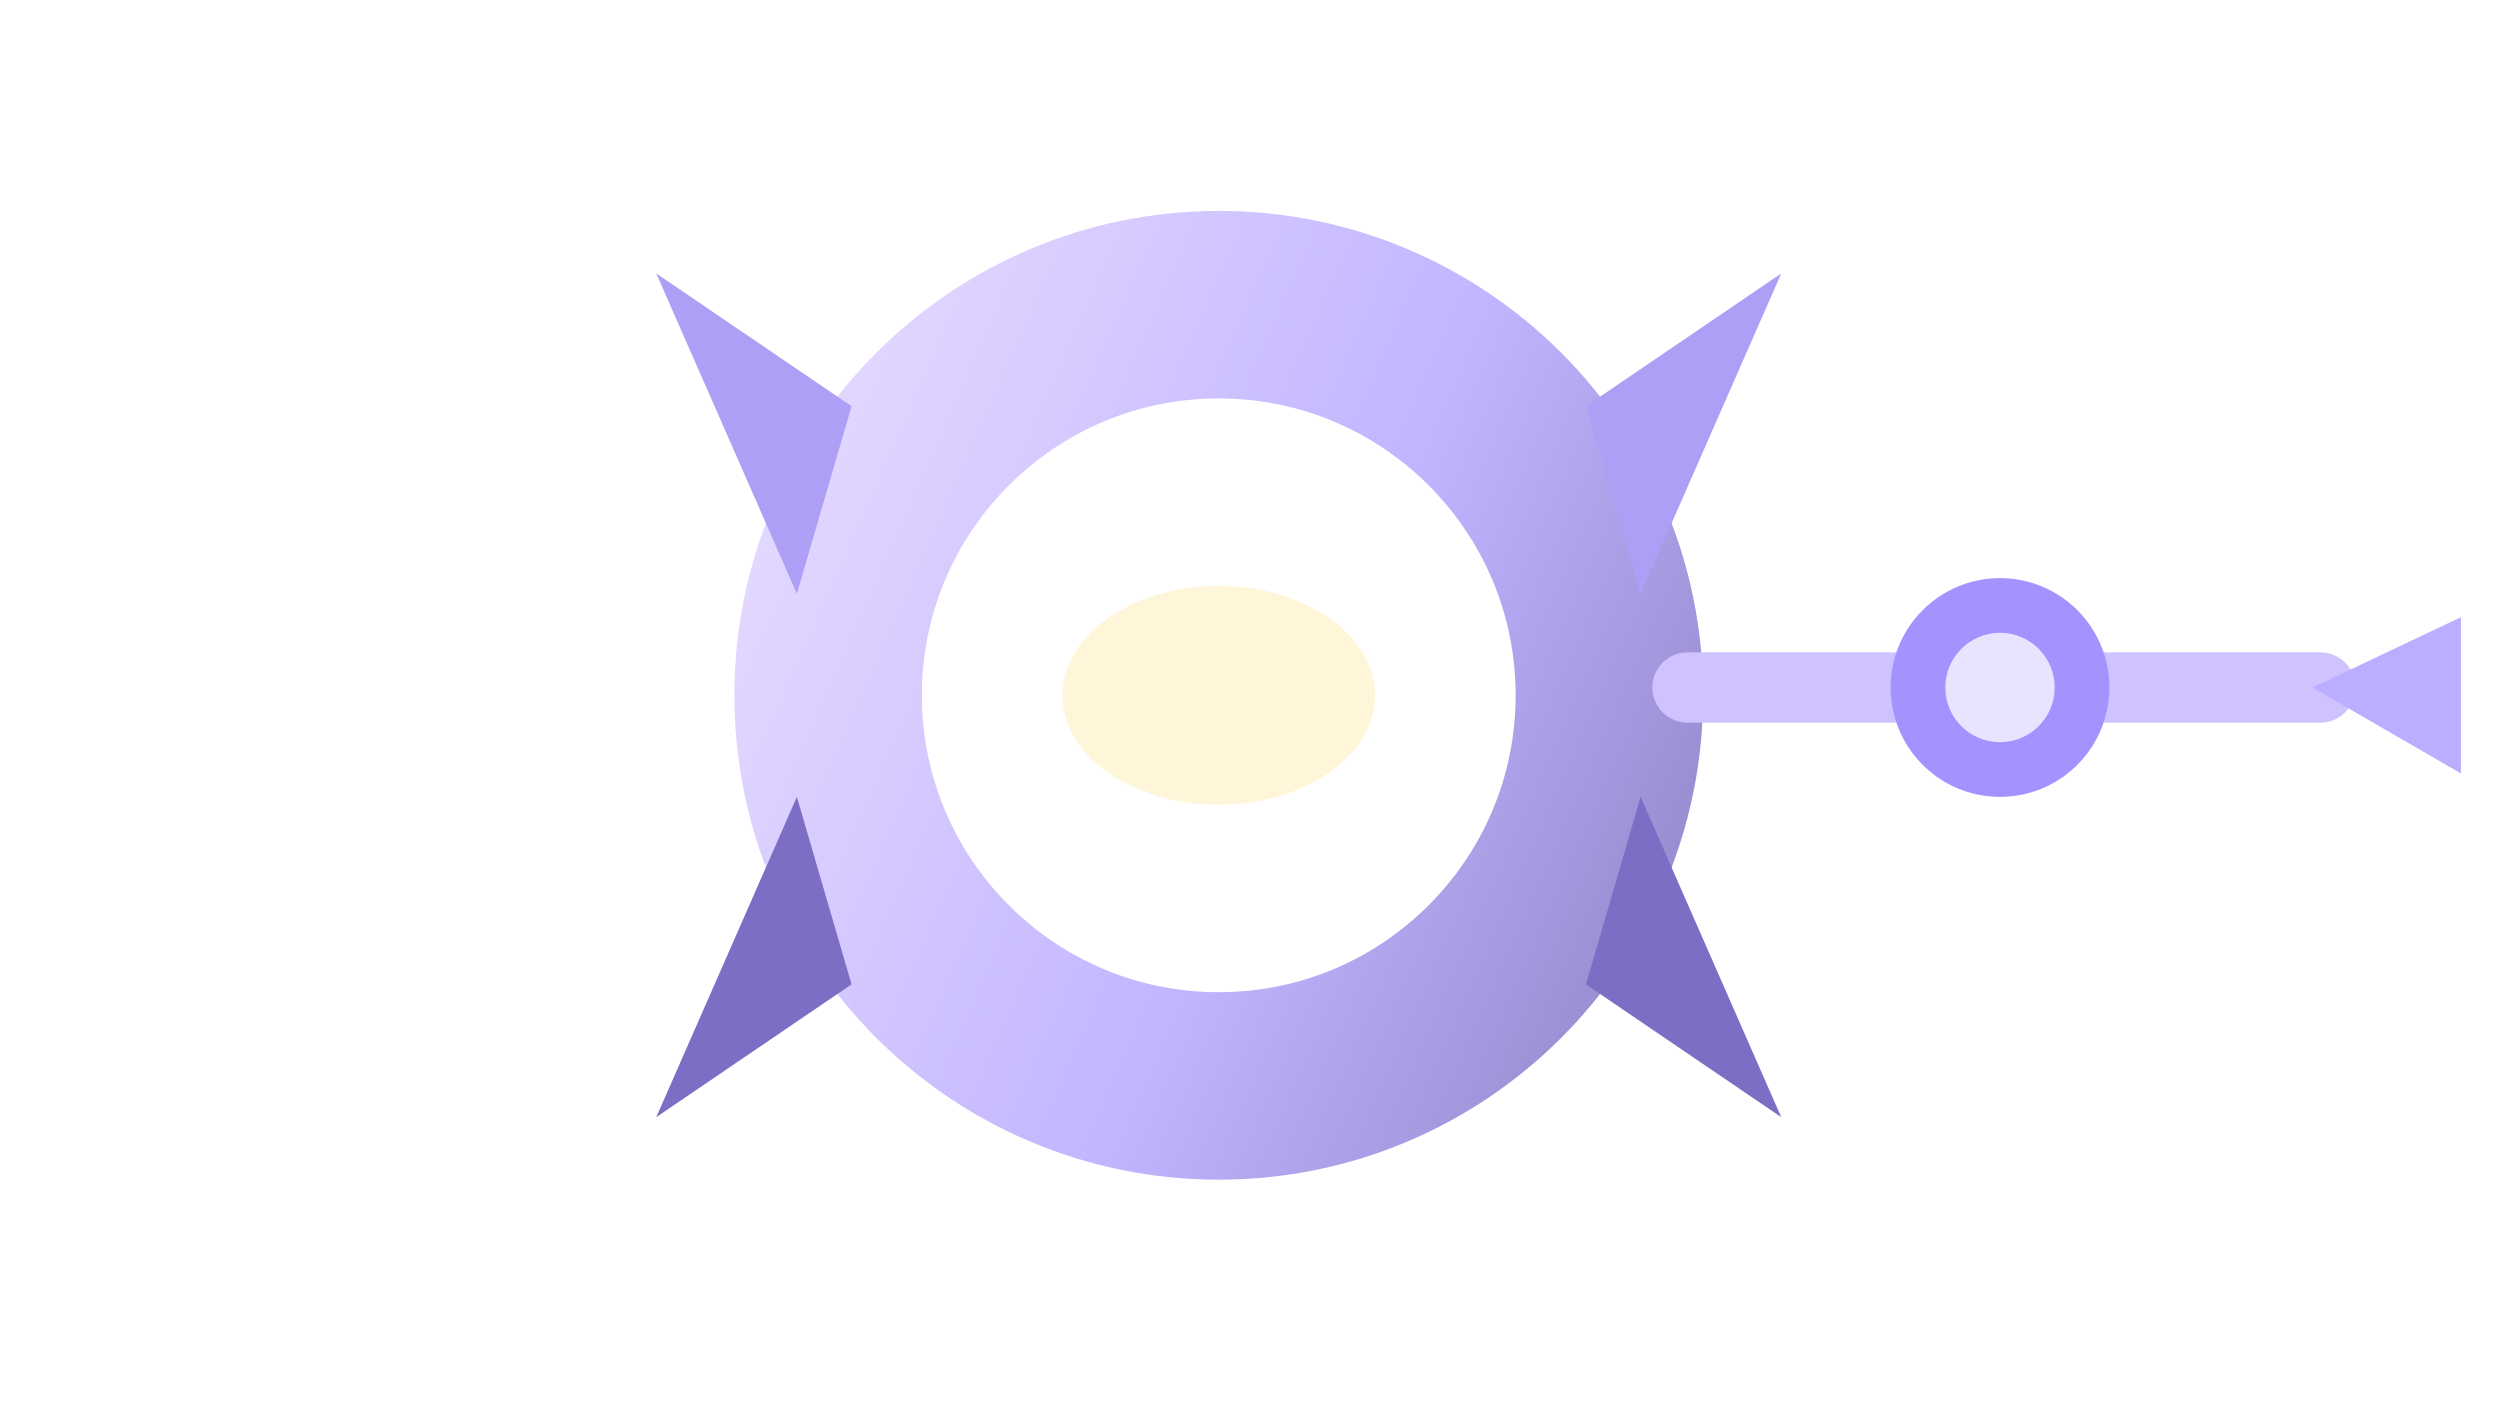
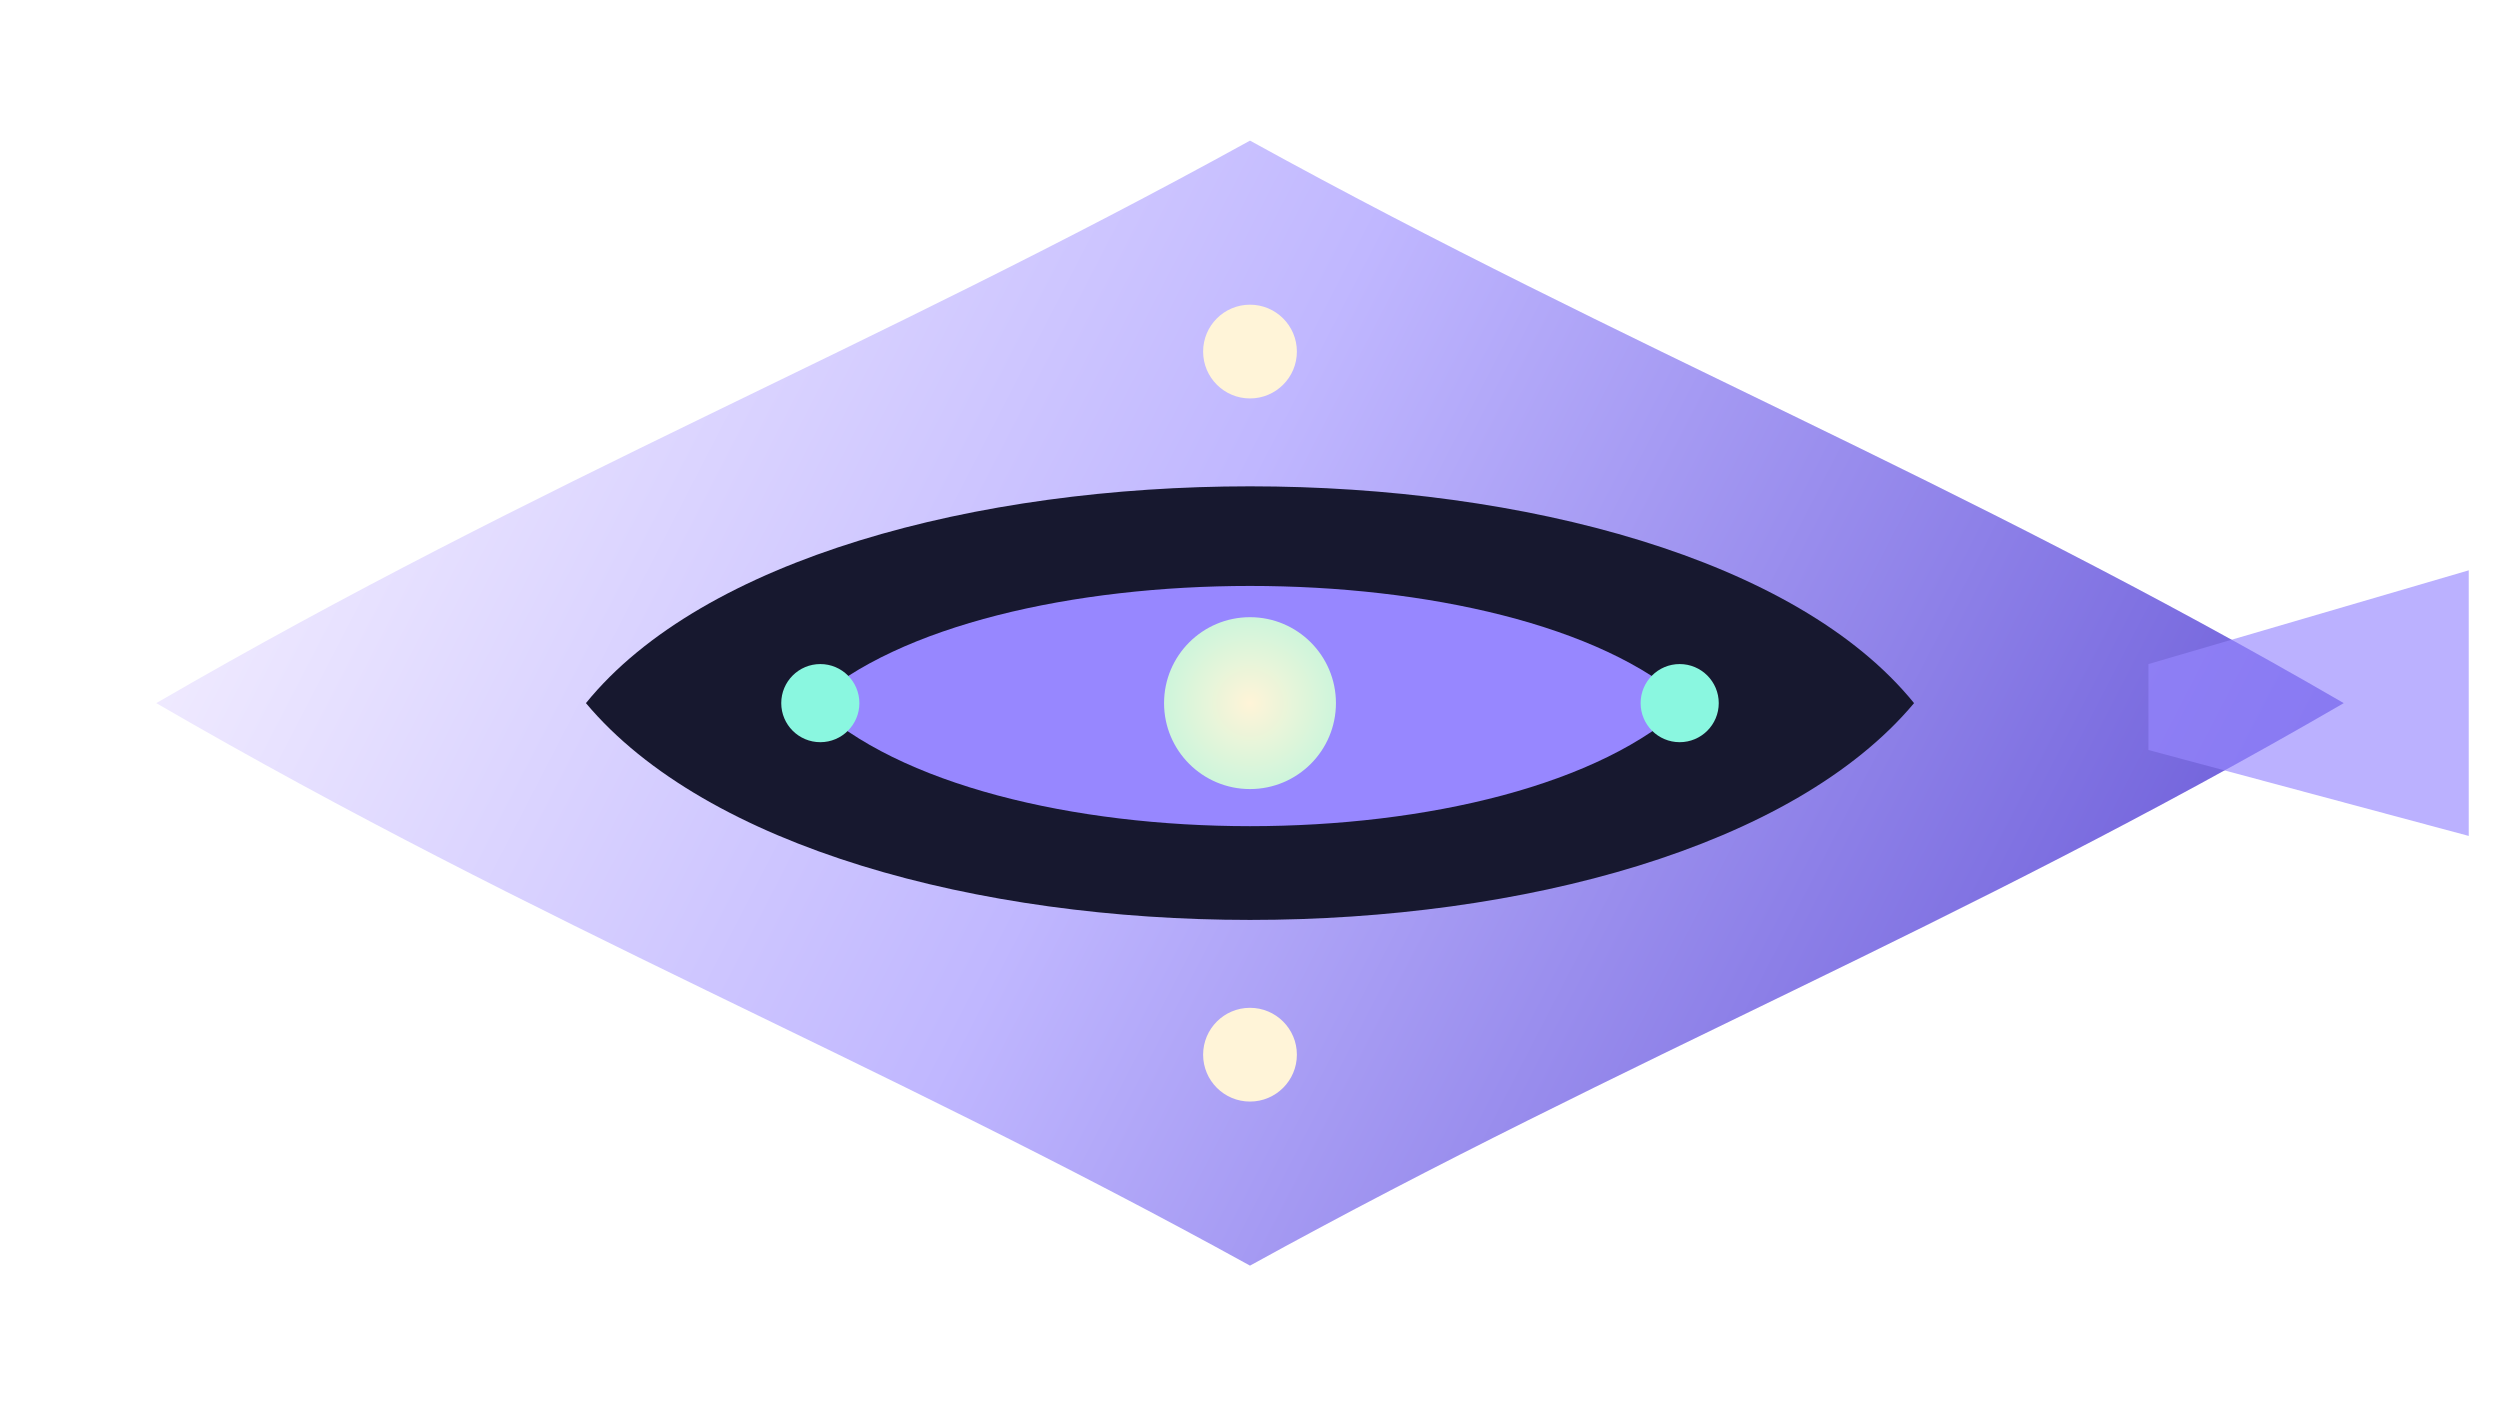
<svg xmlns="http://www.w3.org/2000/svg" width="320" height="180" viewBox="0 0 320 180" fill="none">
  <defs>
-     <linearGradient id="ringHull" x1="48" y1="44" x2="274" y2="144" gradientUnits="userSpaceOnUse">
-       <stop stop-color="#FBF2FF" />
-       <stop offset="0.52" stop-color="#C2B4FF" />
-       <stop offset="1" stop-color="#635A96" />
+     <linearGradient id="ringHull" x1="37" y1="25" x2="285" y2="153" gradientUnits="userSpaceOnUse">
+       <stop stop-color="#F5F0FF" />
+       <stop offset="0.45" stop-color="#C0B7FF" />
+       <stop offset="1" stop-color="#6656D6" />
    </linearGradient>
+     <radialGradient id="ringCore" cx="0" cy="0" r="1" gradientUnits="userSpaceOnUse" gradientTransform="translate(160 90) scale(26)">
+       <stop stop-color="#FFF4D8" />
+       <stop offset="1" stop-color="#8AF7E0" />
+     </radialGradient>
  </defs>
-   <circle cx="156" cy="89" r="50" stroke="url(#ringHull)" stroke-width="24" />
-   <ellipse cx="156" cy="89" rx="20" ry="14" fill="#FFF5D8" />
-   <path d="M109 52L84 35L102 76" fill="#AC9FF5" />
-   <path d="M109 126L84 143L102 102" fill="#7C6EC5" />
-   <path d="M203 52L228 35L210 76" fill="#AC9FF5" />
-   <path d="M203 126L228 143L210 102" fill="#7C6EC5" />
-   <path d="M216 88H297" stroke="#CFC2FF" stroke-width="9" stroke-linecap="round" />
-   <circle cx="256" cy="88" r="14" fill="#A493FF" />
-   <circle cx="256" cy="88" r="7" fill="#E9E3FF" />
-   <path d="M296 88L315 79V99L296 88Z" fill="#B9AEFF" />
+   <path d="M160 18C209 45 250 61 300 90C250 119 209 135 160 162C111 135 70 119 20 90C70 61 111 45 160 18Z" fill="url(#ringHull)" />
+   <path d="M75 90C105 53 215 53 245 90C214 127 106 127 75 90Z" fill="#17182F" />
+   <path d="M104 90C126 70 194 70 216 90C194 111 126 111 104 90Z" fill="#9787FF" />
+   <circle cx="160" cy="90" r="11" fill="url(#ringCore)">
+     <animate attributeName="r" values="9;14;9" dur="1.2s" repeatCount="indefinite" />
+   </circle>
+   <g>
+     <animateTransform attributeName="transform" type="rotate" from="0 160 90" to="-360 160 90" dur="2.4s" repeatCount="indefinite" />
+     <circle cx="160" cy="45" r="6" fill="#FFF4D8" />
+     <circle cx="215" cy="90" r="5" fill="#8AF7E0" />
+     <circle cx="160" cy="135" r="6" fill="#FFF4D8" />
+     <circle cx="105" cy="90" r="5" fill="#8AF7E0" />
+   </g>
+   <path d="M275 85L316 73L316 107L275 96" fill="#9787FF" opacity="0.65" />
</svg>
